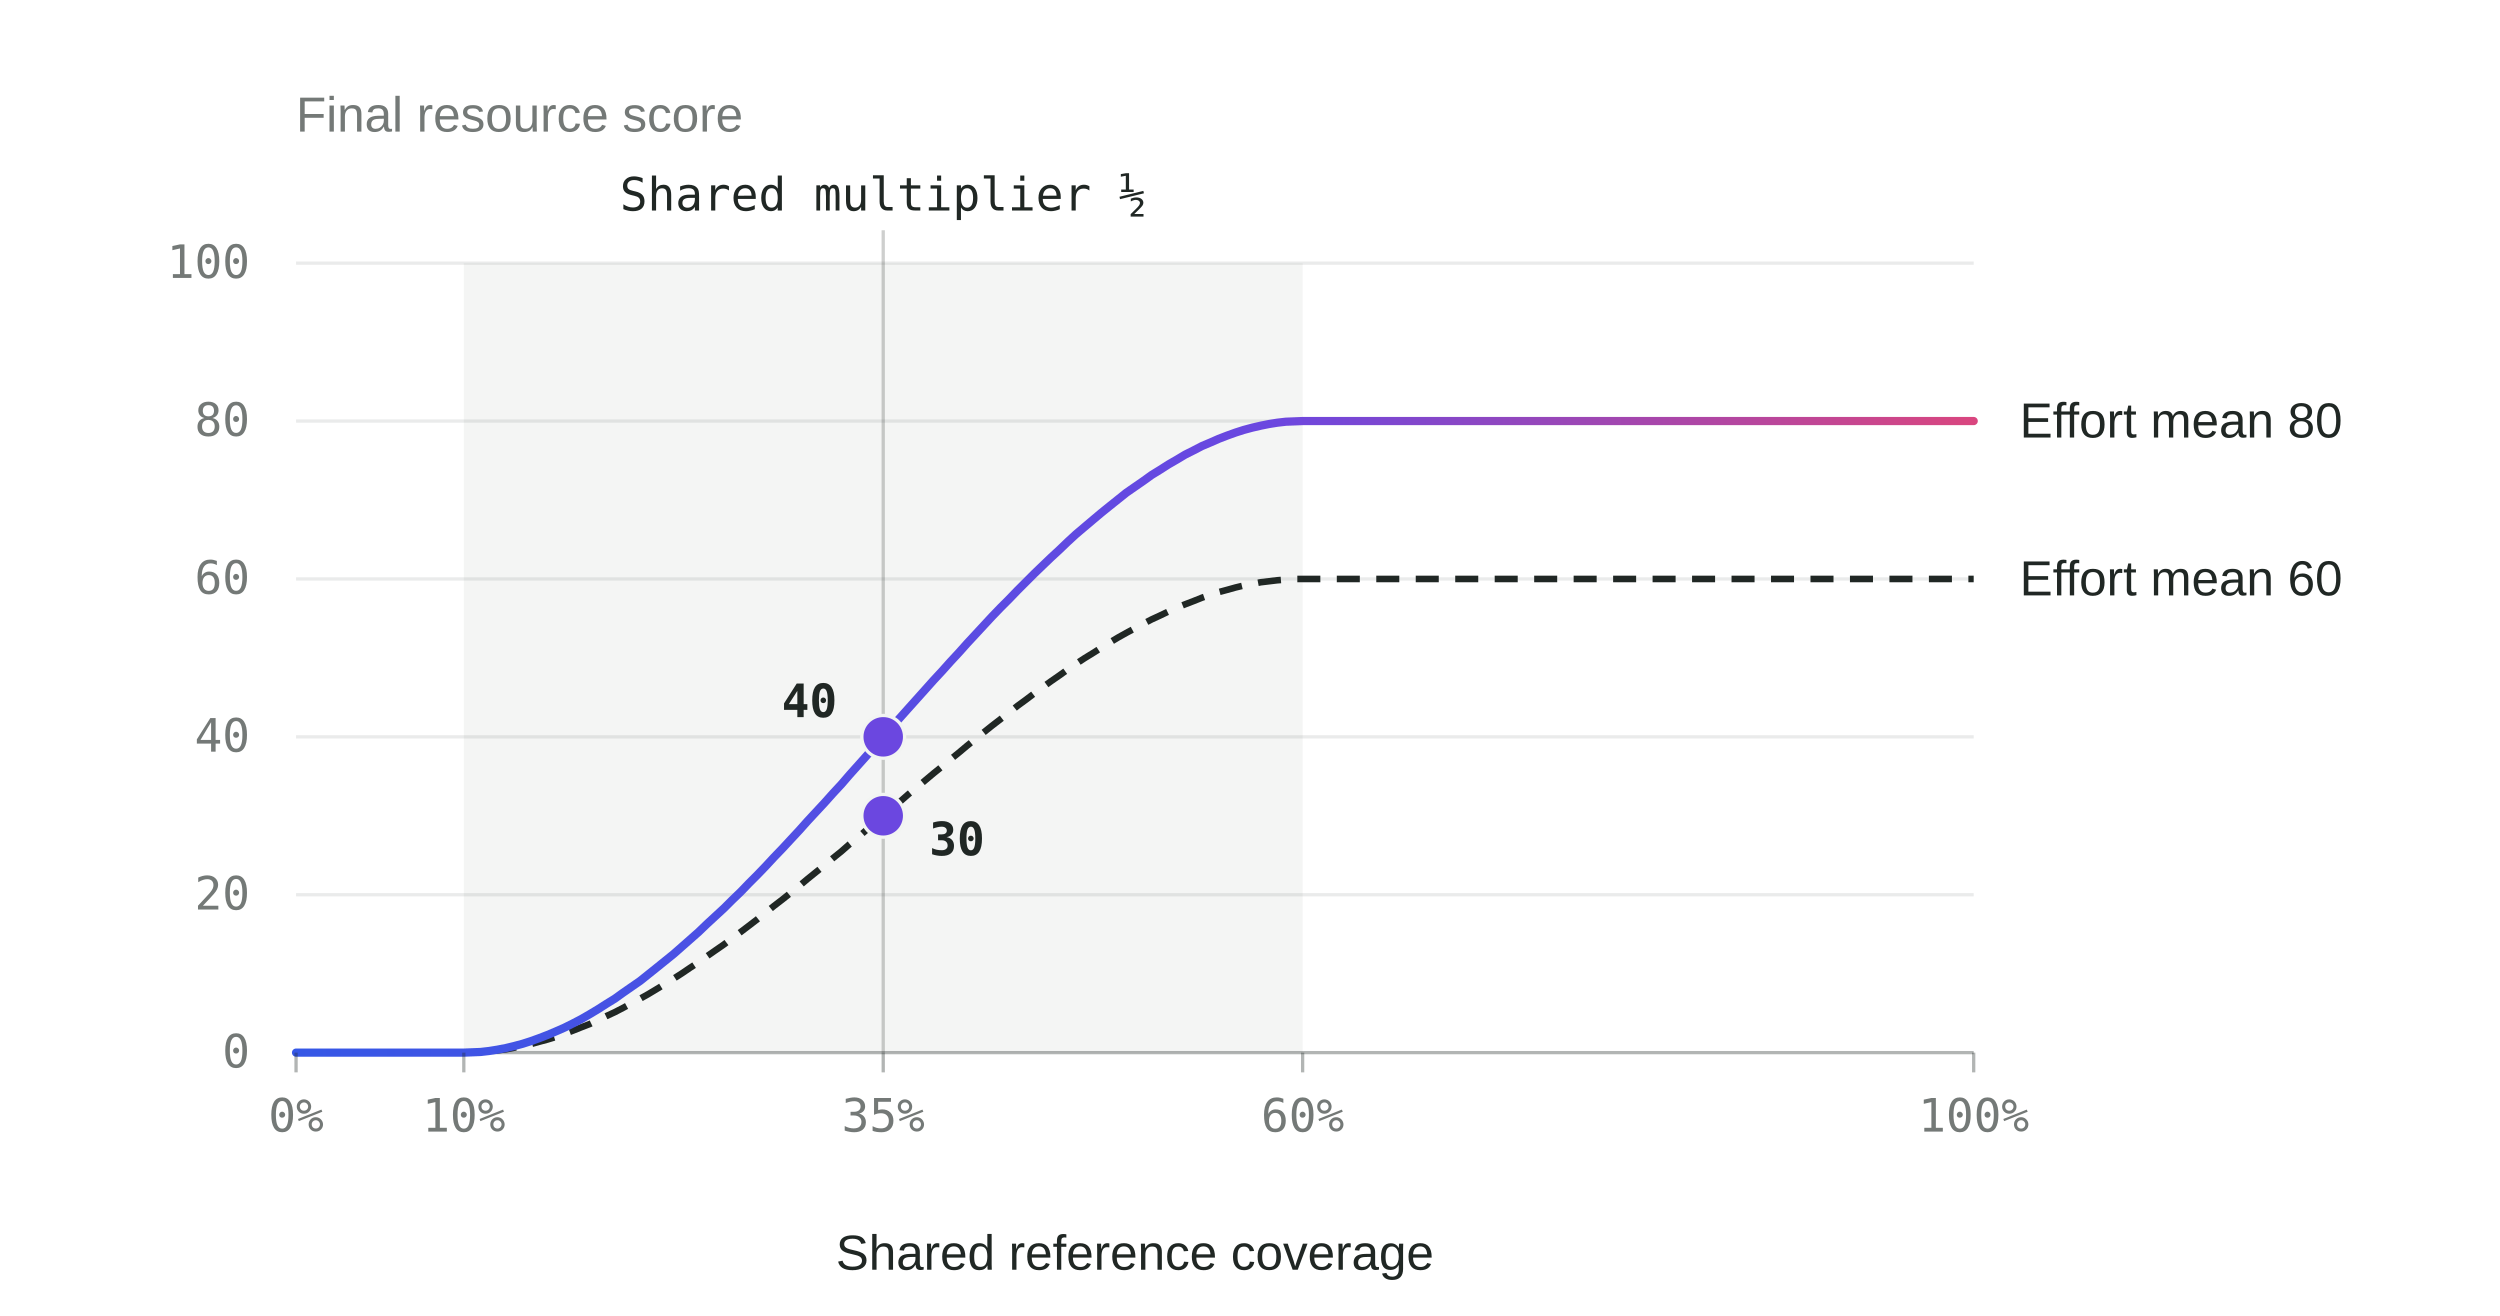
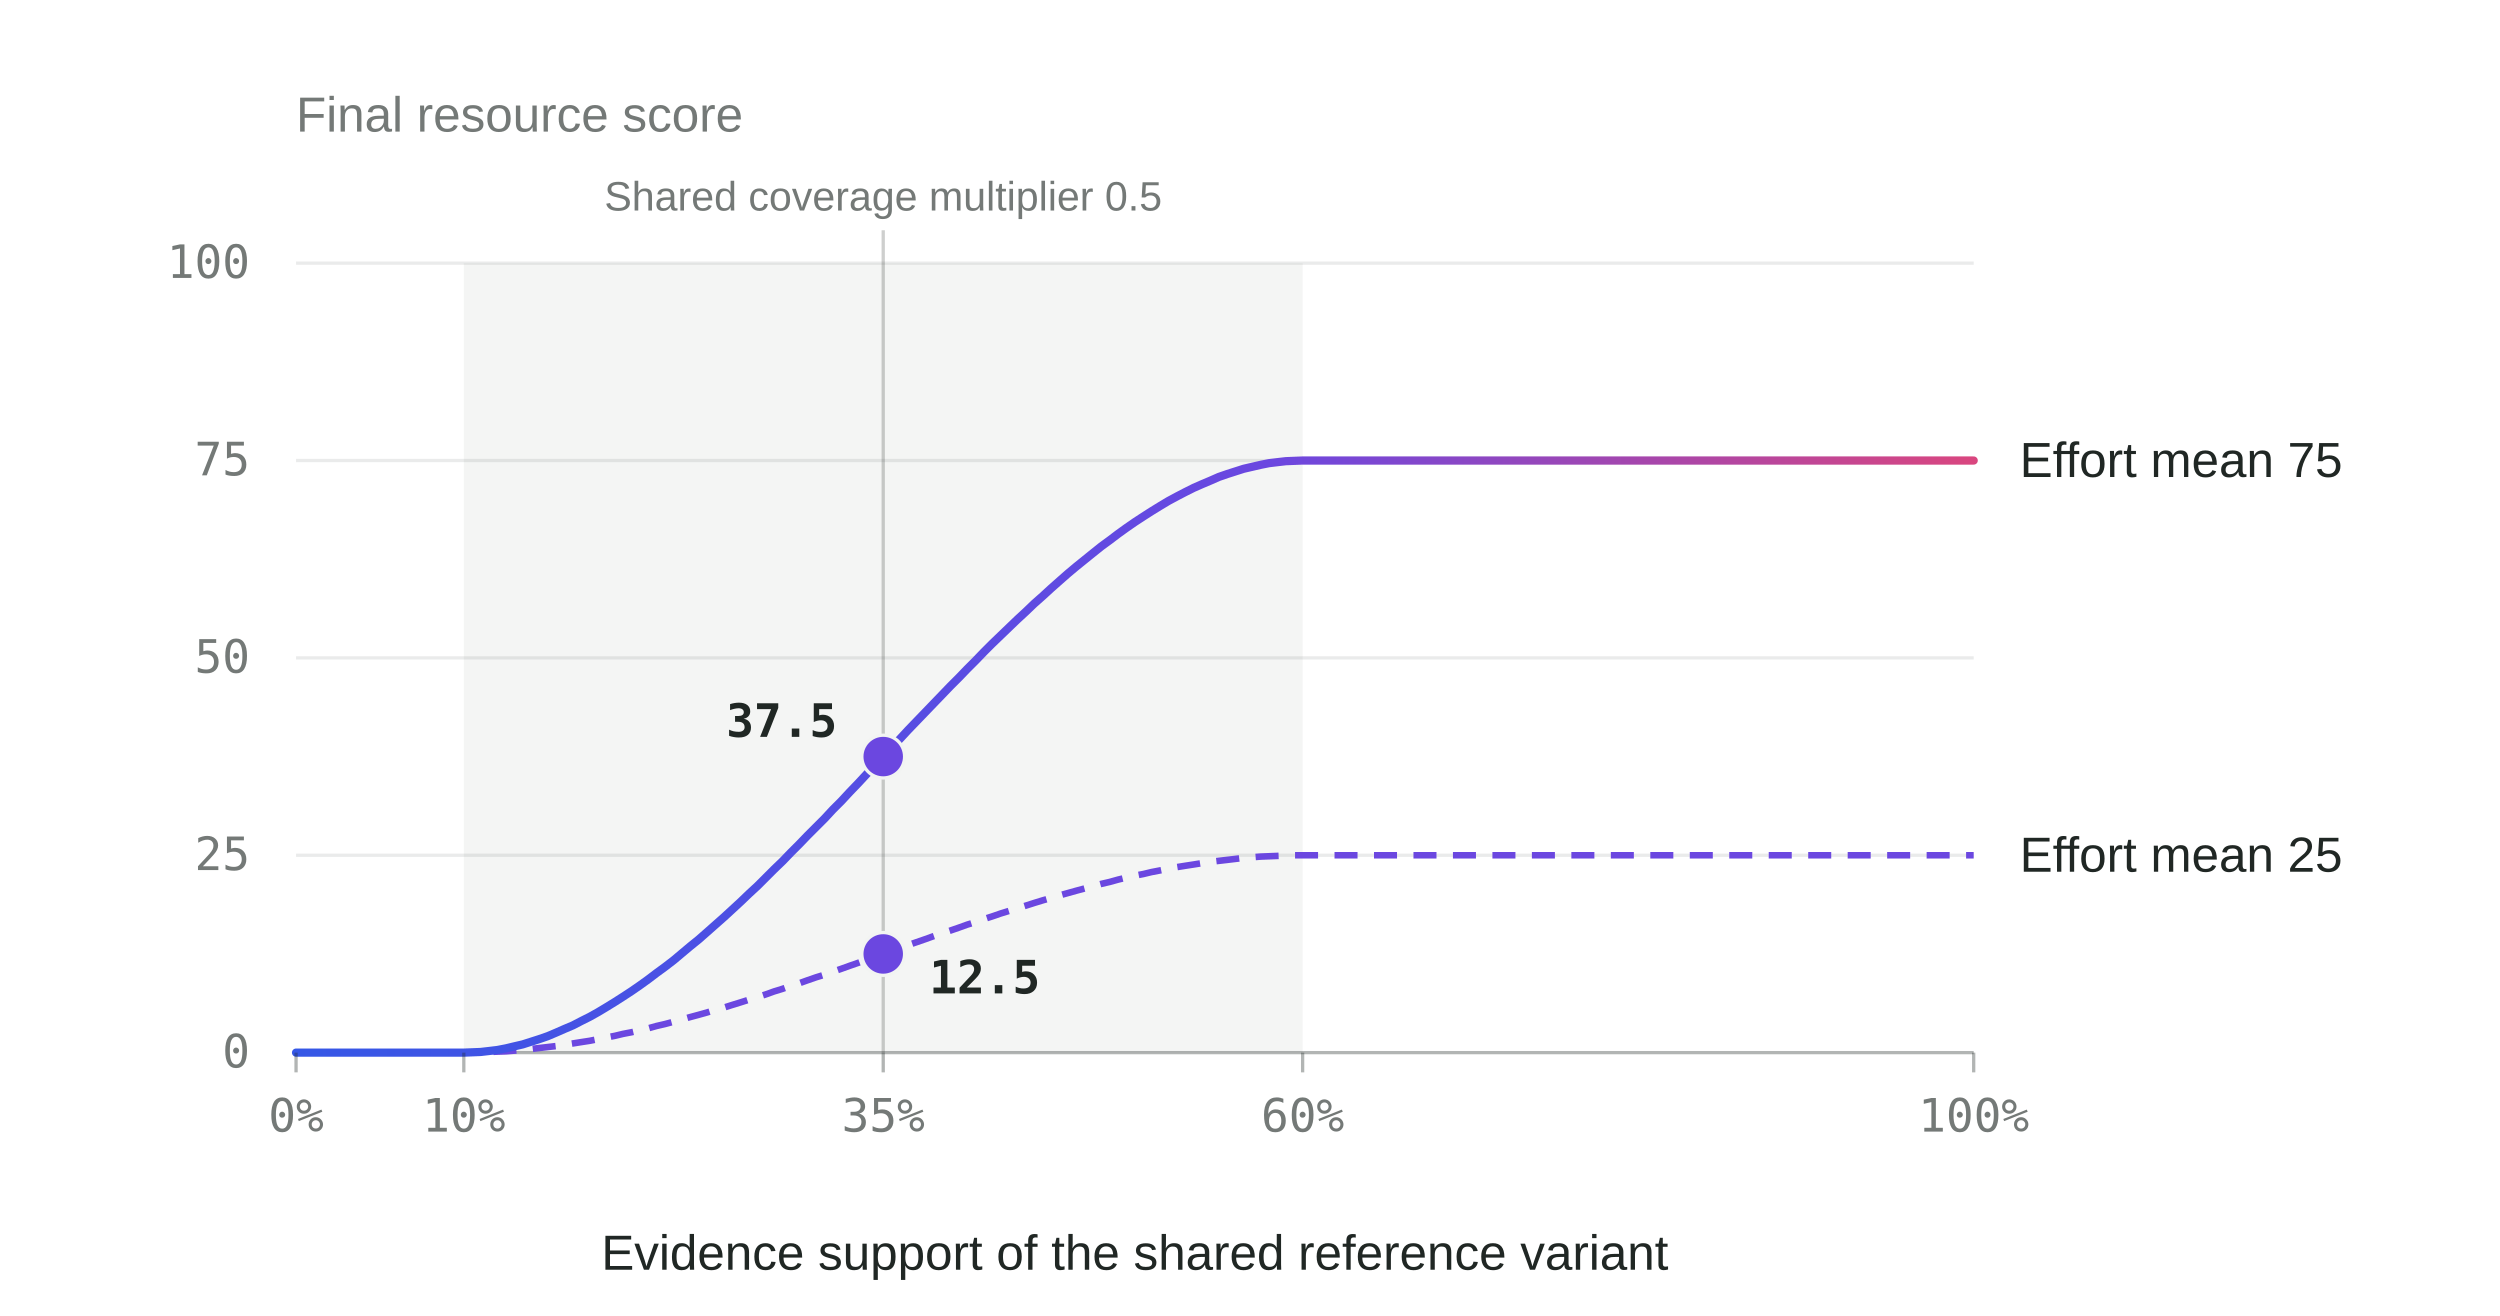
<svg xmlns="http://www.w3.org/2000/svg" viewBox="0 0 760 400" role="img" aria-labelledby="title desc">
  <style>
text{font-family:"Avenir Next","Segoe UI",Arial,sans-serif;font-size:15px;fill:#202724}
.num{font-family:"SFMono-Regular","SF Mono",Menlo,Consolas,monospace;font-size:14px}
.small{font-size:12.5px}.big{font-size:18px}.strong{font-weight:600}
.muted{fill-opacity:.62}.faint{opacity:.4}.half{opacity:.5}
.grid{fill:none;stroke:#202724;stroke-opacity:.09}
.guide{fill:none;stroke:#202724;stroke-opacity:.22}
.axis{fill:none;stroke:#202724;stroke-opacity:.34}
.ink{fill:#202724}.ink-line{fill:none;stroke:#202724}.ink-wash{fill:#202724;fill-opacity:.08}
.ring{stroke:#f2f4f2;stroke-width:2;paint-order:stroke}.gap{stroke:#f2f4f2;stroke-width:2}
.violet{fill:#6b47e0}.violet-line{fill:none;stroke:#6b47e0}.violet-wash{fill:#6b47e0;fill-opacity:.14}
.rose{fill:#c93f78}.rose-line{fill:none;stroke:#c93f78}.rose-wash{fill:#c93f78;fill-opacity:.14}
.amber{fill:#a8740c}.amber-line{fill:none;stroke:#a8740c}.amber-wash{fill:#a8740c;fill-opacity:.16}
.h0{stop-color:#3557e6}.h1{stop-color:#6b47e0}.h2{stop-color:#d9467f}
.land0{stop-color:#6b47e0;stop-opacity:.12}.land1{stop-color:#6b47e0;stop-opacity:.01}
.halo{opacity:0}
.m{font-size:1.12em}.mr,.mi,.mb{font-family:"KaTeX_Main","Latin Modern Roman","STIX Two Text","Cambria","Times New Roman",serif;font-style:normal;font-weight:400}.mb{font-weight:700}.mi{font-family:"KaTeX_Math","Latin Modern Math","STIX Two Text","Cambria Math","Times New Roman",serif;font-style:italic}
@media (prefers-color-scheme:dark){
text{fill:#f2f3ed}.muted{fill-opacity:.58}
.grid{stroke:#f2f3ed;stroke-opacity:.08}.guide{stroke:#f2f3ed;stroke-opacity:.2}.axis{stroke:#f2f3ed;stroke-opacity:.3}
.ink{fill:#f2f3ed}.ink-line{stroke:#f2f3ed}.ink-wash{fill:#f2f3ed;fill-opacity:.1}
.ring{stroke:#0b1016}.gap{stroke:#0b1016}
.violet{fill:#8f6bff}.violet-line{stroke:#8f6bff}.violet-wash{fill:#8f6bff;fill-opacity:.22}
.rose{fill:#e06296}.rose-line{stroke:#e06296}.rose-wash{fill:#e06296;fill-opacity:.2}
.amber{fill:#b98b24}.amber-line{stroke:#b98b24}.amber-wash{fill:#b98b24;fill-opacity:.22}
.h0{stop-color:#4a72ff}.h1{stop-color:#8f6bff}.h2{stop-color:#ff92bd}
.land0{stop-color:#6f8cff;stop-opacity:.16}.land1{stop-color:#6f8cff;stop-opacity:.02}
.halo{opacity:.55}
}
</style>
  <defs>
    <filter id="glow" x="-1" y="-1" width="3" height="3">
      <feGaussianBlur stdDeviation="3" />
    </filter>
    <marker id="tip-ink" viewBox="0 0 10 10" refX="8" refY="5" markerWidth="6" markerHeight="6" orient="auto-start-reverse">
      <path class="ink" d="M0 0L10 5L0 10Z" />
    </marker>
    <marker id="tip-violet" viewBox="0 0 10 10" refX="8" refY="5" markerWidth="6" markerHeight="6" orient="auto-start-reverse">
      <path class="violet" d="M0 0L10 5L0 10Z" />
    </marker>
    <marker id="tip-rose" viewBox="0 0 10 10" refX="8" refY="5" markerWidth="6" markerHeight="6" orient="auto-start-reverse">
      <path class="rose" d="M0 0L10 5L0 10Z" />
    </marker>
    <marker id="tip-amber" viewBox="0 0 10 10" refX="8" refY="5" markerWidth="6" markerHeight="6" orient="auto-start-reverse">
      <path class="amber" d="M0 0L10 5L0 10Z" />
    </marker>
    <linearGradient id="light" gradientUnits="userSpaceOnUse" x1="90" y1="0" x2="600" y2="0">
      <stop class="h0" offset="0" />
      <stop class="h1" offset=".58" />
      <stop class="h2" offset="1" />
    </linearGradient>
-     <linearGradient id="land" gradientUnits="userSpaceOnUse" x1="0" y1="128" x2="0" y2="320">
+     <linearGradient id="land" gradientUnits="userSpaceOnUse" x1="0" y1="140" x2="0" y2="320">
      <stop class="land0" offset="0" />
      <stop class="land1" offset="1" />
    </linearGradient>
  </defs>
  <text class="muted" x="90" y="40">Final resource score</text>
  <rect class="ink-wash" x="141" y="80" width="255" height="240" opacity=".6" />
  <path class="axis" d="M90 320L600 320" />
  <text class="num muted" x="76" y="324.5" text-anchor="end">0</text>
-   <path class="grid" d="M90 272L600 272" />
-   <text class="num muted" x="76" y="276.5" text-anchor="end">20</text>
-   <path class="grid" d="M90 224L600 224" />
-   <text class="num muted" x="76" y="228.5" text-anchor="end">40</text>
-   <path class="grid" d="M90 176L600 176" />
-   <text class="num muted" x="76" y="180.5" text-anchor="end">60</text>
-   <path class="grid" d="M90 128L600 128" />
-   <text class="num muted" x="76" y="132.5" text-anchor="end">80</text>
+   <path class="grid" d="M90 260L600 260" />
+   <text class="num muted" x="76" y="264.5" text-anchor="end">25</text>
+   <path class="grid" d="M90 200L600 200" />
+   <text class="num muted" x="76" y="204.5" text-anchor="end">50</text>
+   <path class="grid" d="M90 140L600 140" />
+   <text class="num muted" x="76" y="144.5" text-anchor="end">75</text>
  <path class="grid" d="M90 80L600 80" />
  <text class="num muted" x="76" y="84.5" text-anchor="end">100</text>
  <path class="guide" d="M268.5 70L268.5 320" />
-   <text class="num" x="268.5" y="64" text-anchor="middle">Shared multiplier ½</text>
-   <path class="ink-line" d="M90 320L92.5 320L95.1 320L97.7 320L100.2 320L102.8 320L105.3 320L107.8 320L110.4 320L113 320L115.5 320L118 320L120.6 320L123.2 320L125.7 320L128.3 320L130.8 320L133.3 320L135.9 320L138.4 320L141 320L143.6 320L146.1 319.8L148.7 319.6L151.2 319.3L153.8 319L156.3 318.5L158.9 318L161.4 317.4L163.9 316.7L166.5 316L169.1 315.2L171.6 314.3L174.2 313.3L176.7 312.3L179.3 311.3L181.8 310.1L184.3 308.9L186.9 307.7L189.4 306.4L192 305L194.6 303.6L197.1 302.2L199.6 300.7L202.2 299.1L204.8 297.5L207.3 295.9L209.8 294.2L212.4 292.5L214.9 290.7L217.5 288.9L220.1 287.1L222.6 285.2L225.2 283.3L227.7 281.4L230.3 279.4L232.8 277.4L235.3 275.4L237.9 273.4L240.4 271.4L243 269.3L245.5 267.2L248.1 265.1L250.7 263L253.2 260.9L255.8 258.8L258.3 256.6L260.9 254.5L263.4 252.3L265.9 250.2L268.5 248L271 245.8L273.6 243.7L276.1 241.5L278.7 239.4L281.3 237.2L283.8 235.1L286.4 233L288.9 230.9L291.5 228.8L294 226.7L296.6 224.6L299.1 222.6L301.6 220.6L304.2 218.6L306.8 216.6L309.3 214.6L311.9 212.7L314.4 210.8L317 208.9L319.5 207.1L322.1 205.3L324.6 203.5L327.1 201.8L329.7 200.1L332.3 198.5L334.8 196.9L337.4 195.3L339.9 193.8L342.4 192.4L345 191L347.6 189.6L350.1 188.3L352.7 187.1L355.2 185.9L357.8 184.7L360.3 183.7L362.9 182.7L365.4 181.7L368 180.8L370.5 180L373.1 179.3L375.6 178.6L378.1 178L380.7 177.5L383.3 177L385.8 176.7L388.3 176.4L390.9 176.2L393.4 176L396 176L398.6 176L401.1 176L403.6 176L406.2 176L408.8 176L411.3 176L413.9 176L416.4 176L418.9 176L421.5 176L424.1 176L426.6 176L429.2 176L431.7 176L434.3 176L436.8 176L439.4 176L441.9 176L444.4 176L447 176L449.5 176L452.1 176L454.6 176L457.2 176L459.8 176L462.3 176L464.8 176L467.4 176L469.9 176L472.5 176L475.1 176L477.6 176L480.2 176L482.7 176L485.3 176L487.8 176L490.4 176L492.9 176L495.5 176L498 176L500.6 176L503.1 176L505.6 176L508.2 176L510.8 176L513.3 176L515.8 176L518.4 176L521 176L523.5 176L526 176L528.6 176L531.1 176L533.7 176L536.3 176L538.8 176L541.4 176L543.9 176L546.5 176L549 176L551.5 176L554.1 176L556.7 176L559.2 176L561.8 176L564.3 176L566.9 176L569.4 176L572 176L574.5 176L577 176L579.6 176L582.1 176L584.7 176L587.3 176L589.8 176L592.3 176L594.9 176L597.5 176L600 176" stroke-width="2" stroke-dasharray="7 5" />
-   <path d="M90 320L92.5 320L95.1 320L97.7 320L100.2 320L102.8 320L105.3 320L107.8 320L110.4 320L113 320L115.5 320L118 320L120.6 320L123.2 320L125.7 320L128.3 320L130.8 320L133.3 320L135.9 320L138.4 320L141 320L143.6 319.9L146.1 319.8L148.7 319.5L151.2 319.1L153.8 318.6L156.3 318L158.9 317.3L161.4 316.5L163.9 315.6L166.5 314.6L169.1 313.5L171.6 312.4L174.2 311.1L176.7 309.8L179.3 308.3L181.8 306.8L184.3 305.2L186.9 303.6L189.4 301.8L192 300L194.6 298.2L197.1 296.2L199.6 294.2L202.2 292.1L204.8 290L207.3 287.8L209.8 285.6L212.4 283.3L214.9 280.9L217.5 278.5L220.1 276.1L222.6 273.6L225.2 271.1L227.7 268.5L230.3 265.9L232.8 263.3L235.3 260.6L237.9 257.9L240.4 255.2L243 252.4L245.5 249.6L248.1 246.8L250.7 244L253.2 241.2L255.8 238.4L258.3 235.5L260.9 232.6L263.4 229.8L265.9 226.9L268.5 224L271 221.1L273.6 218.2L276.1 215.4L278.7 212.5L281.3 209.6L283.8 206.8L286.4 204L288.9 201.2L291.5 198.4L294 195.6L296.6 192.8L299.1 190.1L301.6 187.4L304.2 184.7L306.8 182.1L309.3 179.5L311.9 176.9L314.4 174.4L317 171.9L319.5 169.5L322.1 167.1L324.6 164.7L327.1 162.4L329.7 160.2L332.3 158L334.8 155.9L337.4 153.8L339.9 151.8L342.4 149.8L345 148L347.6 146.2L350.1 144.4L352.7 142.8L355.2 141.2L357.8 139.7L360.3 138.2L362.9 136.9L365.4 135.6L368 134.5L370.5 133.4L373.1 132.4L375.6 131.5L378.1 130.7L380.7 130L383.3 129.4L385.8 128.9L388.3 128.5L390.9 128.2L393.4 128.1L396 128L398.6 128L401.1 128L403.6 128L406.2 128L408.8 128L411.3 128L413.9 128L416.4 128L418.9 128L421.5 128L424.1 128L426.6 128L429.2 128L431.7 128L434.3 128L436.8 128L439.4 128L441.9 128L444.4 128L447 128L449.5 128L452.1 128L454.6 128L457.2 128L459.8 128L462.3 128L464.8 128L467.4 128L469.9 128L472.5 128L475.1 128L477.6 128L480.2 128L482.7 128L485.3 128L487.8 128L490.4 128L492.9 128L495.5 128L498 128L500.6 128L503.1 128L505.6 128L508.2 128L510.8 128L513.3 128L515.8 128L518.4 128L521 128L523.5 128L526 128L528.6 128L531.1 128L533.7 128L536.3 128L538.8 128L541.4 128L543.9 128L546.5 128L549 128L551.5 128L554.1 128L556.7 128L559.2 128L561.8 128L564.3 128L566.9 128L569.4 128L572 128L574.5 128L577 128L579.6 128L582.1 128L584.7 128L587.3 128L589.8 128L592.3 128L594.9 128L597.5 128L600 128" fill="none" stroke="url(#light)" stroke-width="2.5" stroke-linecap="round" stroke-linejoin="round" />
+   <text class="small muted" x="268.5" y="64" text-anchor="middle">Shared coverage multiplier 0.5</text>
+   <path class="violet-line" d="M90 320L92.5 320L95.1 320L97.7 320L100.2 320L102.8 320L105.3 320L107.8 320L110.4 320L113 320L115.5 320L118 320L120.6 320L123.2 320L125.7 320L128.3 320L130.8 320L133.3 320L135.9 320L138.4 320L141 320L143.6 320L146.1 319.9L148.7 319.8L151.2 319.7L153.8 319.6L156.3 319.4L158.9 319.2L161.4 318.9L163.9 318.6L166.5 318.3L169.1 318L171.6 317.6L174.2 317.2L176.7 316.8L179.3 316.4L181.8 315.9L184.3 315.4L186.9 314.9L189.4 314.3L192 313.8L194.6 313.2L197.1 312.6L199.6 311.9L202.2 311.3L204.8 310.6L207.3 309.9L209.8 309.2L212.4 308.5L214.9 307.8L217.5 307L220.1 306.3L222.6 305.5L225.2 304.7L227.7 303.9L230.3 303.1L232.8 302.3L235.3 301.4L237.9 300.6L240.4 299.7L243 298.9L245.5 298L248.1 297.1L250.7 296.3L253.2 295.4L255.8 294.5L258.3 293.6L260.9 292.7L263.4 291.8L265.9 290.9L268.5 290L271 289.1L273.6 288.2L276.1 287.3L278.7 286.4L281.3 285.5L283.8 284.6L286.4 283.7L288.9 282.9L291.5 282L294 281.1L296.6 280.3L299.1 279.4L301.6 278.6L304.2 277.7L306.8 276.9L309.3 276.1L311.9 275.3L314.4 274.5L317 273.7L319.5 273L322.1 272.2L324.6 271.5L327.1 270.8L329.7 270.1L332.3 269.4L334.8 268.7L337.4 268.1L339.9 267.4L342.4 266.8L345 266.2L347.6 265.7L350.1 265.1L352.7 264.6L355.2 264.1L357.8 263.6L360.3 263.2L362.9 262.8L365.4 262.4L368 262L370.5 261.7L373.1 261.4L375.6 261.1L378.1 260.8L380.7 260.6L383.3 260.4L385.8 260.3L388.3 260.2L390.9 260.1L393.4 260L396 260L398.6 260L401.1 260L403.6 260L406.2 260L408.8 260L411.3 260L413.9 260L416.4 260L418.9 260L421.5 260L424.1 260L426.6 260L429.2 260L431.7 260L434.3 260L436.8 260L439.4 260L441.9 260L444.4 260L447 260L449.5 260L452.1 260L454.6 260L457.2 260L459.8 260L462.3 260L464.8 260L467.4 260L469.9 260L472.5 260L475.1 260L477.6 260L480.2 260L482.7 260L485.3 260L487.8 260L490.4 260L492.9 260L495.5 260L498 260L500.6 260L503.1 260L505.6 260L508.2 260L510.8 260L513.3 260L515.8 260L518.4 260L521 260L523.5 260L526 260L528.6 260L531.1 260L533.7 260L536.3 260L538.8 260L541.4 260L543.9 260L546.5 260L549 260L551.5 260L554.1 260L556.7 260L559.2 260L561.8 260L564.3 260L566.9 260L569.4 260L572 260L574.5 260L577 260L579.6 260L582.1 260L584.7 260L587.3 260L589.8 260L592.3 260L594.9 260L597.5 260L600 260" stroke-width="2" stroke-dasharray="7 5" />
+   <path d="M90 320L92.5 320L95.1 320L97.7 320L100.2 320L102.8 320L105.3 320L107.8 320L110.4 320L113 320L115.5 320L118 320L120.6 320L123.2 320L125.7 320L128.3 320L130.8 320L133.3 320L135.9 320L138.4 320L141 320L143.6 319.9L146.1 319.8L148.7 319.5L151.2 319.2L153.8 318.7L156.3 318.1L158.9 317.5L161.4 316.7L163.9 315.9L166.5 315L169.1 313.9L171.6 312.8L174.2 311.7L176.7 310.4L179.3 309.1L181.8 307.7L184.3 306.2L186.9 304.6L189.4 303L192 301.3L194.6 299.5L197.1 297.7L199.6 295.8L202.2 293.9L204.8 291.9L207.3 289.8L209.8 287.7L212.4 285.6L214.9 283.4L217.5 281.1L220.1 278.8L222.6 276.5L225.2 274.1L227.7 271.7L230.3 269.3L232.8 266.8L235.3 264.3L237.9 261.8L240.4 259.2L243 256.6L245.5 254L248.1 251.4L250.7 248.8L253.2 246.1L255.8 243.5L258.3 240.8L260.9 238.1L263.4 235.4L265.9 232.7L268.5 230L271 227.3L273.6 224.6L276.1 221.9L278.7 219.2L281.3 216.5L283.8 213.9L286.4 211.2L288.9 208.6L291.5 206L294 203.4L296.6 200.8L299.1 198.2L301.6 195.7L304.2 193.2L306.8 190.7L309.3 188.3L311.9 185.9L314.4 183.5L317 181.2L319.5 178.9L322.1 176.6L324.6 174.4L327.1 172.3L329.7 170.2L332.3 168.1L334.8 166.1L337.4 164.2L339.9 162.3L342.4 160.5L345 158.7L347.6 157L350.1 155.4L352.7 153.8L355.2 152.3L357.8 150.9L360.3 149.6L362.9 148.3L365.4 147.2L368 146.1L370.5 145L373.1 144.1L375.6 143.3L378.1 142.5L380.7 141.9L383.3 141.3L385.8 140.8L388.3 140.5L390.9 140.2L393.4 140.1L396 140L398.6 140L401.1 140L403.6 140L406.2 140L408.8 140L411.3 140L413.9 140L416.4 140L418.9 140L421.5 140L424.1 140L426.6 140L429.2 140L431.7 140L434.3 140L436.8 140L439.4 140L441.9 140L444.4 140L447 140L449.5 140L452.1 140L454.6 140L457.2 140L459.8 140L462.3 140L464.8 140L467.4 140L469.9 140L472.5 140L475.1 140L477.6 140L480.2 140L482.7 140L485.3 140L487.8 140L490.4 140L492.9 140L495.5 140L498 140L500.6 140L503.1 140L505.6 140L508.2 140L510.8 140L513.3 140L515.8 140L518.4 140L521 140L523.5 140L526 140L528.6 140L531.1 140L533.7 140L536.3 140L538.8 140L541.4 140L543.9 140L546.5 140L549 140L551.5 140L554.1 140L556.7 140L559.2 140L561.8 140L564.3 140L566.9 140L569.4 140L572 140L574.5 140L577 140L579.6 140L582.1 140L584.7 140L587.3 140L589.8 140L592.3 140L594.9 140L597.5 140L600 140" fill="none" stroke="url(#light)" stroke-width="2.5" stroke-linecap="round" stroke-linejoin="round" />
  <g>
-     <circle class="violet halo" cx="268.5" cy="224" r="8" filter="url(#glow)" />
-     <circle class="violet ring" cx="268.5" cy="224" r="6" />
+     <circle class="violet halo" cx="268.5" cy="230" r="8" filter="url(#glow)" />
+     <circle class="violet ring" cx="268.5" cy="230" r="6" />
  </g>
  <g>
-     <circle class="violet halo" cx="268.5" cy="248" r="8" filter="url(#glow)" />
-     <circle class="violet ring" cx="268.5" cy="248" r="6" />
+     <circle class="violet halo" cx="268.5" cy="290" r="8" filter="url(#glow)" />
+     <circle class="violet ring" cx="268.5" cy="290" r="6" />
  </g>
-   <text class="num strong" x="254.5" y="218" text-anchor="end">40</text>
-   <text class="num strong" x="282.5" y="260">30</text>
-   <text x="614" y="133">Effort mean 80</text>
-   <text x="614" y="181">Effort mean 60</text>
+   <text class="num strong" x="254.5" y="224" text-anchor="end">37.5</text>
+   <text class="num strong" x="282.5" y="302">12.5</text>
+   <text x="614" y="145">Effort mean 75</text>
+   <text x="614" y="265">Effort mean 25</text>
  <path class="axis" d="M90 320L90 326" />
  <text class="num muted" x="90" y="344" text-anchor="middle">0%</text>
  <path class="axis" d="M141 320L141 326" />
  <text class="num muted" x="141" y="344" text-anchor="middle">10%</text>
  <path class="axis" d="M268.5 320L268.5 326" />
  <text class="num muted" x="268.5" y="344" text-anchor="middle">35%</text>
  <path class="axis" d="M396 320L396 326" />
  <text class="num muted" x="396" y="344" text-anchor="middle">60%</text>
  <path class="axis" d="M600 320L600 326" />
  <text class="num muted" x="600" y="344" text-anchor="middle">100%</text>
-   <text x="345" y="386" text-anchor="middle">Shared reference coverage</text>
+   <text x="345" y="386" text-anchor="middle">Evidence support of the shared reference variant</text>
</svg>
